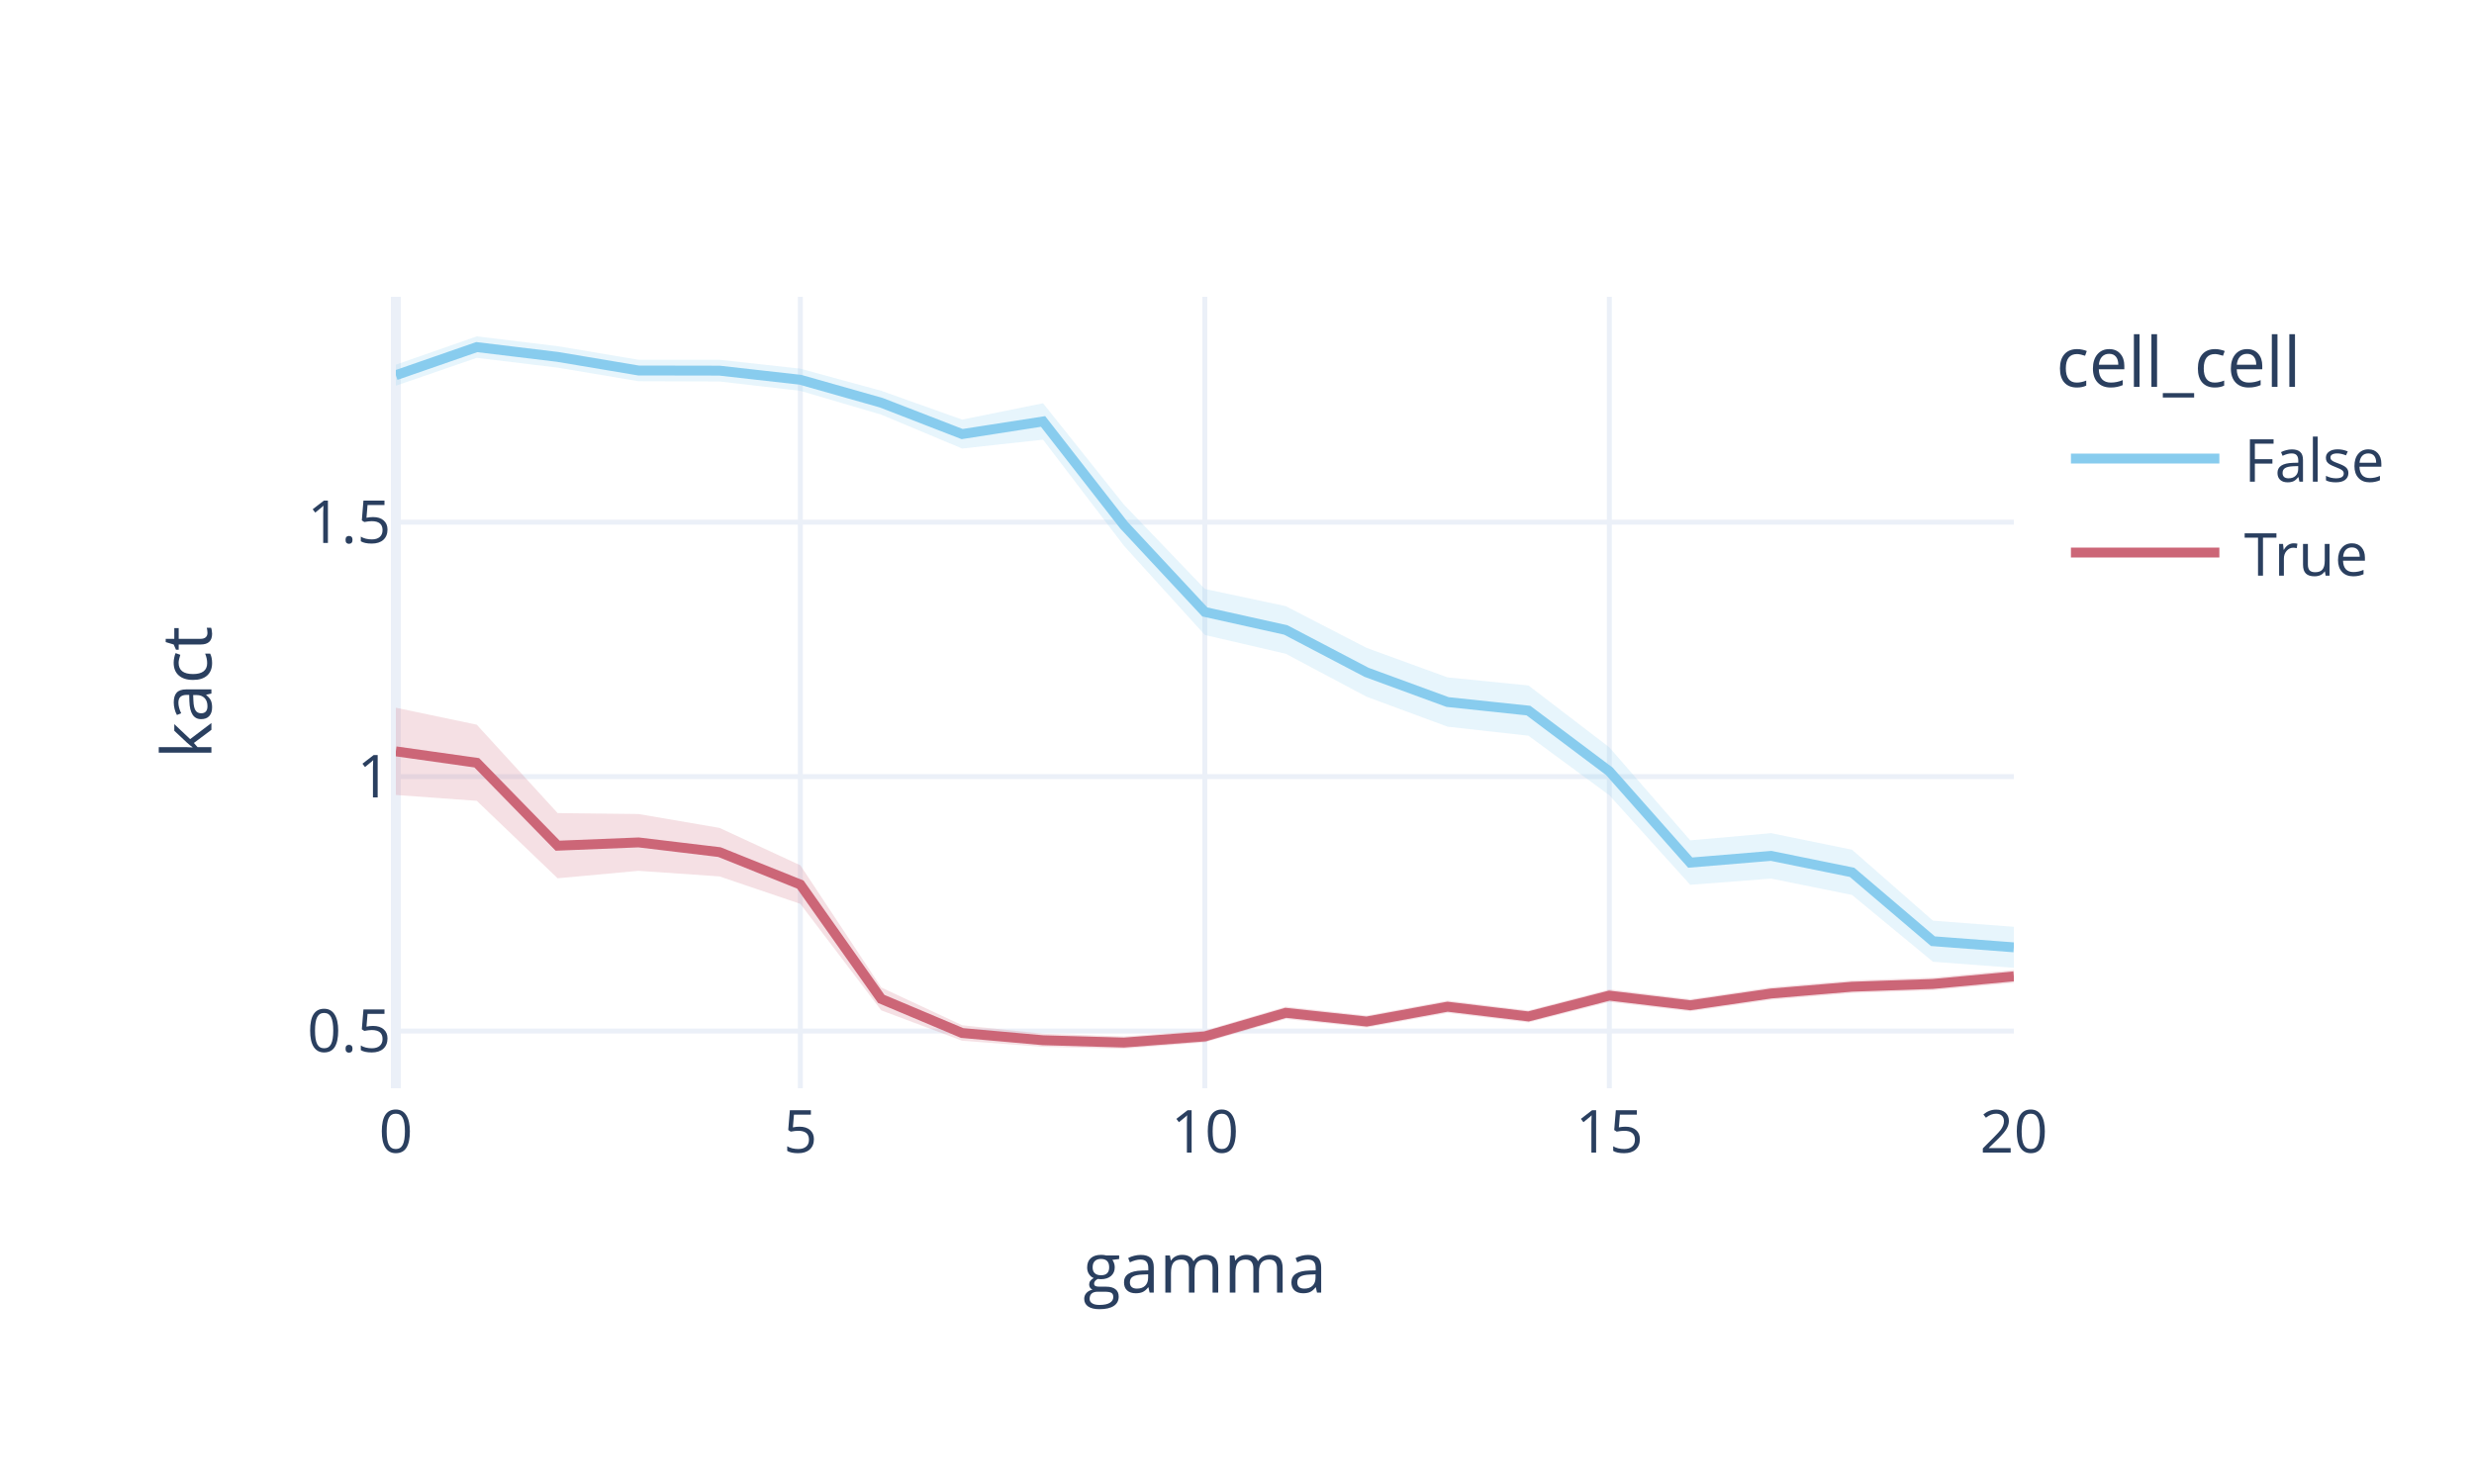
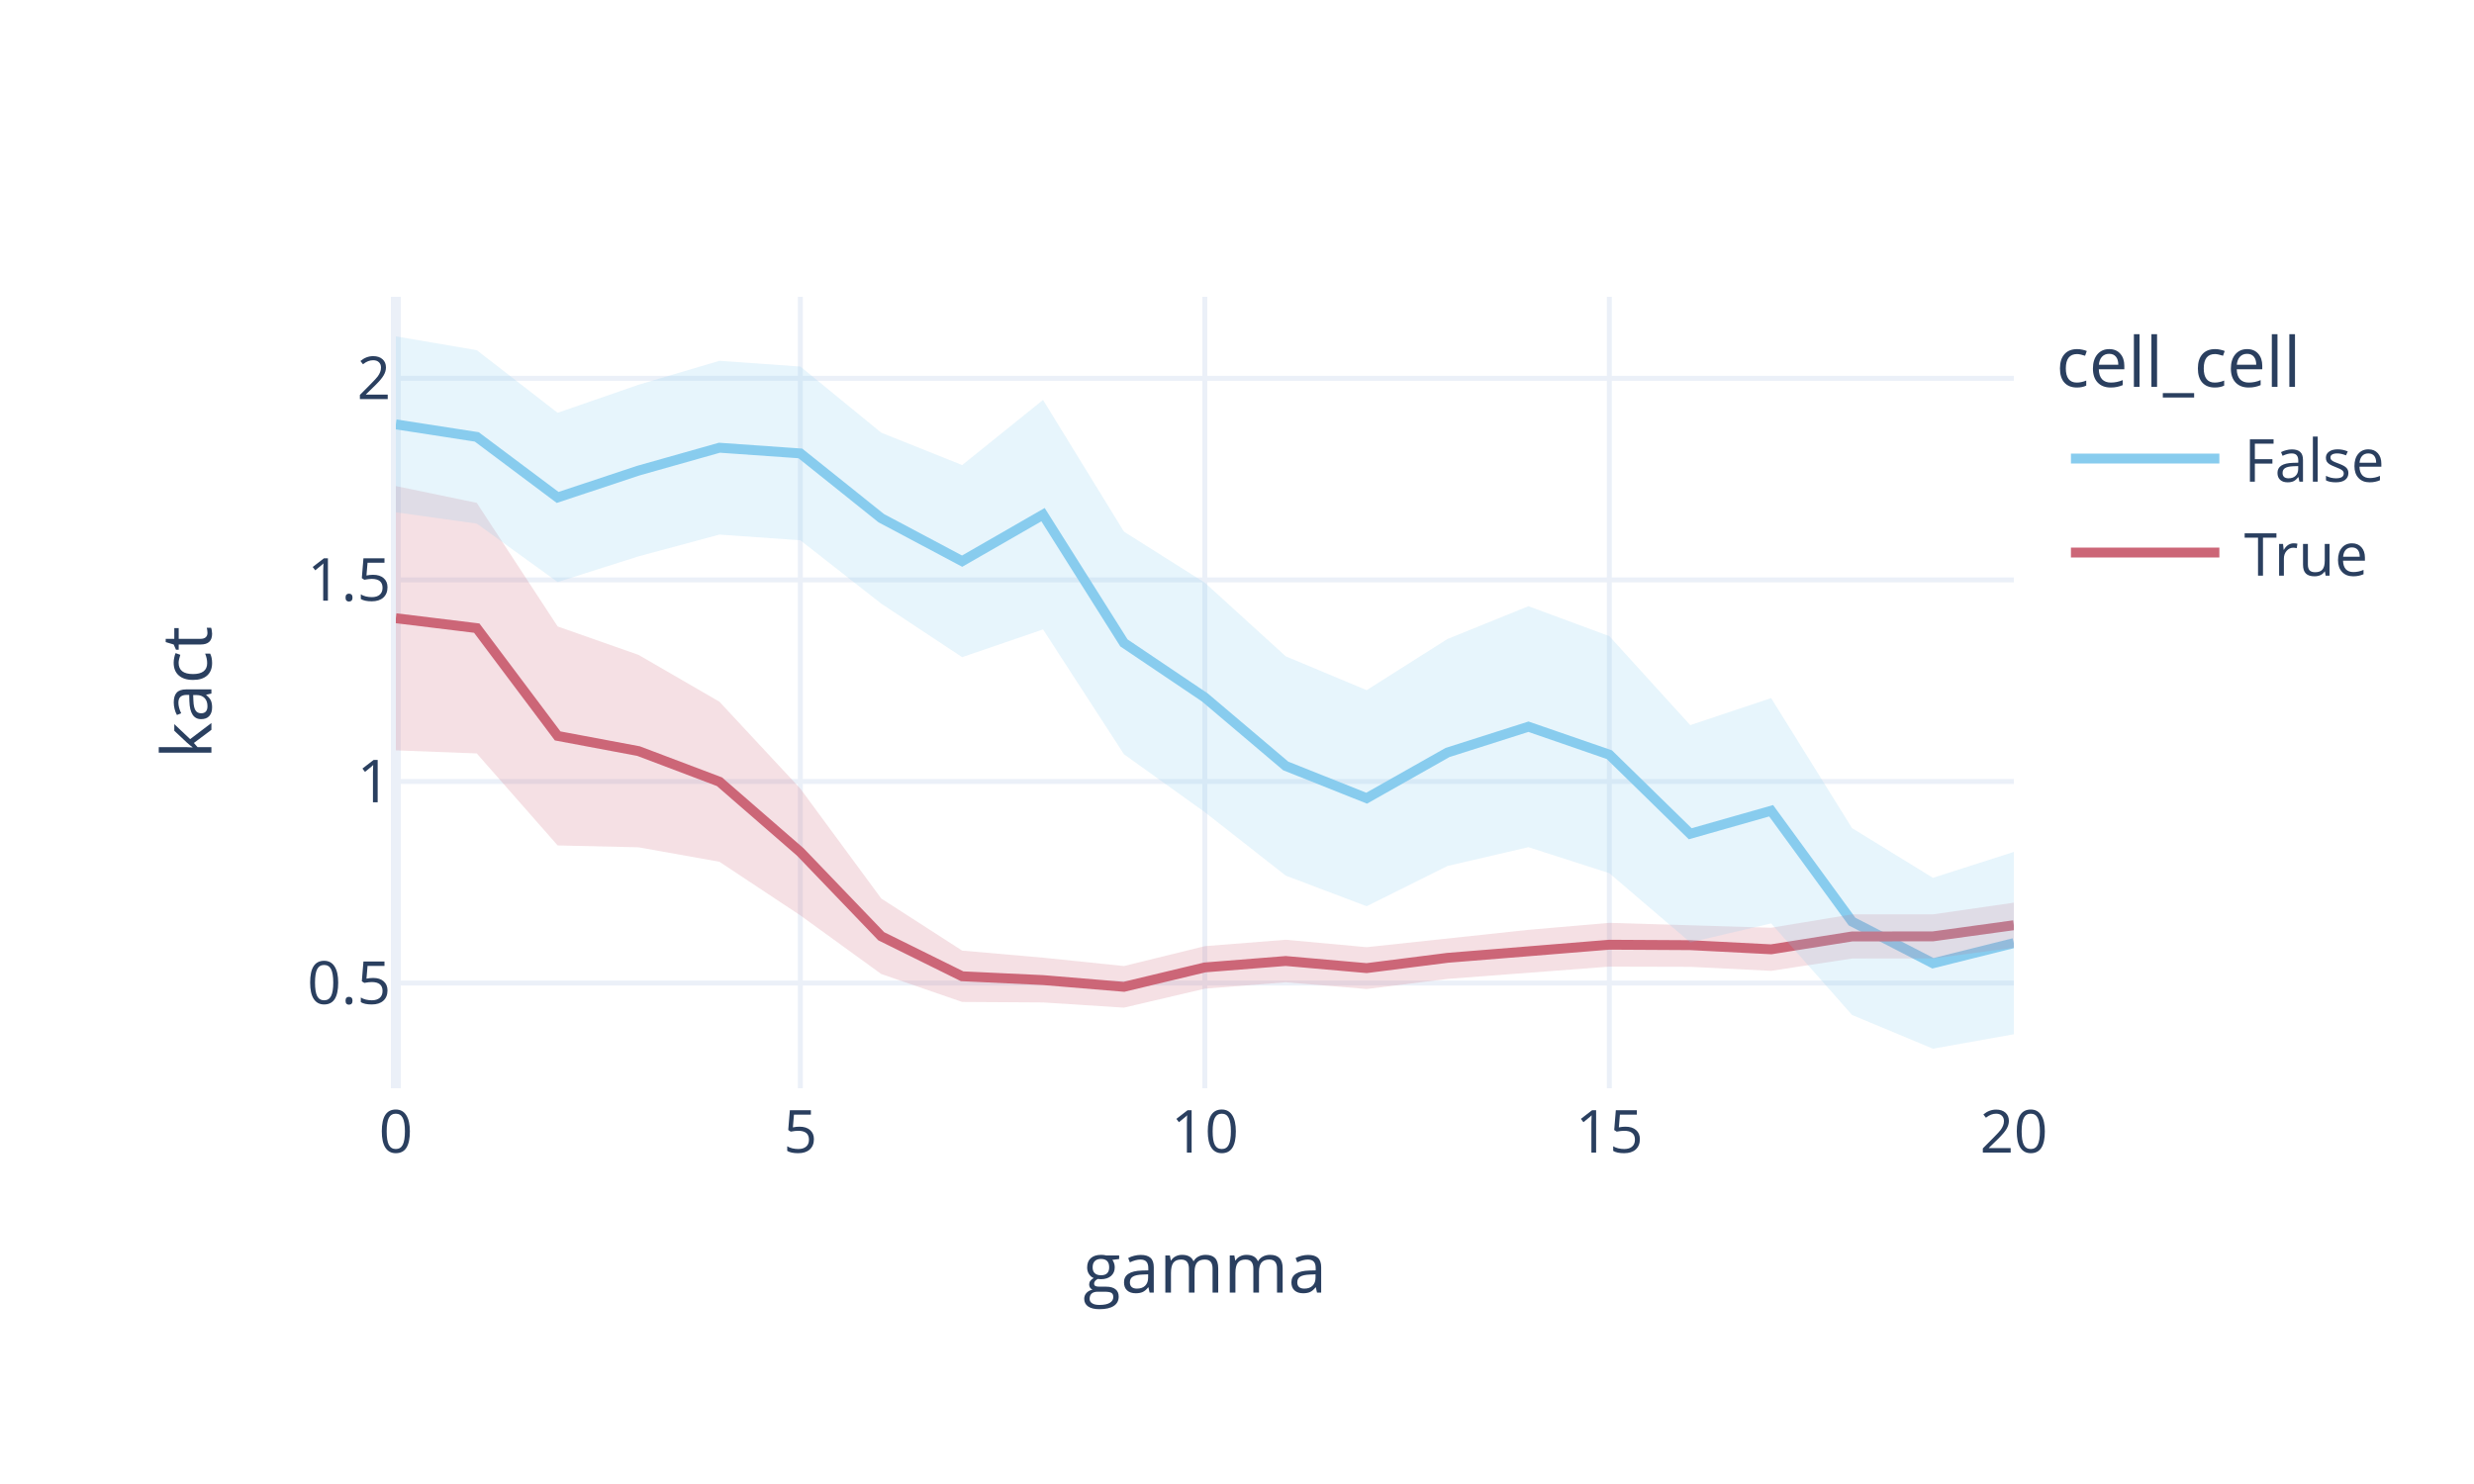
<svg xmlns="http://www.w3.org/2000/svg" class="main-svg" width="500" height="300" style="" viewBox="0 0 500 300">
  <rect x="0" y="0" width="500" height="300" style="fill: rgb(255, 255, 255); fill-opacity: 1;" />
-   <defs id="defs-61ef9a">
+   <defs id="defs-dc6734">
    <g class="clips">
-       <clipPath id="clip61ef9axyplot" class="plotclip">
+       <clipPath id="clipdc6734xyplot" class="plotclip">
        <rect width="327" height="160" />
      </clipPath>
-       <clipPath class="axesclip" id="clip61ef9ax">
+       <clipPath class="axesclip" id="clipdc6734x">
        <rect x="80" y="0" width="327" height="300" />
      </clipPath>
-       <clipPath class="axesclip" id="clip61ef9ay">
+       <clipPath class="axesclip" id="clipdc6734y">
        <rect x="0" y="60" width="500" height="160" />
      </clipPath>
-       <clipPath class="axesclip" id="clip61ef9axy">
+       <clipPath class="axesclip" id="clipdc6734xy">
        <rect x="80" y="60" width="327" height="160" />
      </clipPath>
    </g>
    <g class="gradients" />
    <g class="patterns" />
  </defs>
  <g class="bglayer" />
  <g class="layer-below">
    <g class="imagelayer" />
    <g class="shapelayer" />
  </g>
  <g class="cartesianlayer">
    <g class="subplot xy">
      <g class="layer-subplot">
        <g class="shapelayer" />
        <g class="imagelayer" />
      </g>
      <g class="minor-gridlayer">
        <g class="x" />
        <g class="y" />
      </g>
      <g class="gridlayer">
        <g class="x">
          <path class="xgrid crisp" transform="translate(161.75,0)" d="M0,60v160" style="stroke: rgb(235, 240, 248); stroke-opacity: 1; stroke-width: 1px;" />
          <path class="xgrid crisp" transform="translate(243.5,0)" d="M0,60v160" style="stroke: rgb(235, 240, 248); stroke-opacity: 1; stroke-width: 1px;" />
          <path class="xgrid crisp" transform="translate(325.25,0)" d="M0,60v160" style="stroke: rgb(235, 240, 248); stroke-opacity: 1; stroke-width: 1px;" />
        </g>
        <g class="y">
-           <path class="ygrid crisp" transform="translate(0,208.43)" d="M80,0h327" style="stroke: rgb(235, 240, 248); stroke-opacity: 1; stroke-width: 1px;" />
-           <path class="ygrid crisp" transform="translate(0,157)" d="M80,0h327" style="stroke: rgb(235, 240, 248); stroke-opacity: 1; stroke-width: 1px;" />
-           <path class="ygrid crisp" transform="translate(0,105.56)" d="M80,0h327" style="stroke: rgb(235, 240, 248); stroke-opacity: 1; stroke-width: 1px;" />
+           <path class="ygrid crisp" transform="translate(0,198.73)" d="M80,0h327" style="stroke: rgb(235, 240, 248); stroke-opacity: 1; stroke-width: 1px;" />
+           <path class="ygrid crisp" transform="translate(0,157.98)" d="M80,0h327" style="stroke: rgb(235, 240, 248); stroke-opacity: 1; stroke-width: 1px;" />
+           <path class="ygrid crisp" transform="translate(0,117.23)" d="M80,0h327" style="stroke: rgb(235, 240, 248); stroke-opacity: 1; stroke-width: 1px;" />
+           <path class="ygrid crisp" transform="translate(0,76.48)" d="M80,0h327" style="stroke: rgb(235, 240, 248); stroke-opacity: 1; stroke-width: 1px;" />
        </g>
      </g>
      <g class="zerolinelayer">
        <path class="xzl zl crisp" transform="translate(80,0)" d="M0,60v160" style="stroke: rgb(235, 240, 248); stroke-opacity: 1; stroke-width: 2px;" />
      </g>
      <g class="layer-between">
        <g class="shapelayer" />
        <g class="imagelayer" />
      </g>
      <path class="xlines-below" />
      <path class="ylines-below" />
      <g class="overlines-below" />
      <g class="xaxislayer-below" />
      <g class="yaxislayer-below" />
      <g class="overaxes-below" />
      <g class="overplot">
-         <g class="xy" transform="translate(80,60)" clip-path="url(#clip61ef9axyplot)">
+         <g class="xy" transform="translate(80,60)" clip-path="url(#clipdc6734xyplot)">
          <g class="scatterlayer mlayer">
-             <g class="trace scatter trace65b601" style="stroke-miterlimit: 2; opacity: 1;">
+             <g class="trace scatter trace034bf9" style="stroke-miterlimit: 2; opacity: 1;">
              <g class="fills" />
              <g class="errorbars" />
              <g class="lines">
-                 <path class="js-line" d="M0,15.85L16.35,10.17L32.7,12.15L49.05,14.9L65.4,14.93L81.75,16.77L98.1,21.41L114.45,27.75L130.8,25.2L147.15,46.17L163.5,63.71L179.85,67.35L196.2,75.92L212.55,81.92L228.9,83.65L245.25,95.92L261.6,114.38L277.95,113.02L294.3,116.35L310.65,130.27L327,131.51" style="vector-effect: none; fill: none; stroke: rgb(136, 204, 238); stroke-opacity: 1; stroke-width: 2px; opacity: 1;" />
-               </g>
-               <g class="points" />
-               <g class="text" />
-             </g>
-             <g class="trace scatter trace03a614" style="stroke-miterlimit: 2; opacity: 1;">
+                 <path class="js-line" d="M0,25.79L16.35,28.32L32.7,40.56L49.05,35.13L65.4,30.51L81.75,31.66L98.1,44.75L114.45,53.44L130.8,44.04L147.15,69.97L163.5,80.99L179.85,94.84L196.2,101.36L212.55,92.12L228.9,86.91L245.25,92.56L261.6,108.55L277.95,103.9L294.3,126.3L310.65,134.73L327,130.65" style="vector-effect: none; fill: none; stroke: rgb(136, 204, 238); stroke-opacity: 1; stroke-width: 2px; opacity: 1;" />
+               </g>
+               <g class="points" />
+               <g class="text" />
+             </g>
+             <g class="trace scatter tracef3f90f" style="stroke-miterlimit: 2; opacity: 1;">
              <g class="fills" />
              <g class="errorbars" />
              <g class="lines">
-                 <path class="js-line" d="M0,91.89L16.35,94.2L32.7,110.96L49.05,110.3L65.4,112.26L81.75,118.82L98.1,141.94L114.45,148.83L130.8,150.29L147.15,150.76L163.5,149.52L179.85,144.75L196.2,146.51L212.55,143.51L228.9,145.48L245.25,141.27L261.6,143.22L277.95,140.84L294.3,139.47L310.65,138.91L327,137.38" style="vector-effect: none; fill: none; stroke: rgb(204, 102, 119); stroke-opacity: 1; stroke-width: 2px; opacity: 1;" />
-               </g>
-               <g class="points" />
-               <g class="text" />
-             </g>
-             <g class="trace scatter trace0846eb" style="stroke-miterlimit: 2; opacity: 0.2;">
+                 <path class="js-line" d="M0,64.98L16.35,66.98L32.7,88.77L49.05,91.84L65.4,98.03L81.75,112.24L98.1,129.27L114.45,137.36L130.8,138.13L147.15,139.49L163.5,135.57L179.85,134.27L196.2,135.71L212.55,133.63L228.9,132.31L245.25,130.98L261.6,131.07L277.95,131.91L294.3,129.31L310.65,129.29L327,127.04" style="vector-effect: none; fill: none; stroke: rgb(204, 102, 119); stroke-opacity: 1; stroke-width: 2px; opacity: 1;" />
+               </g>
+               <g class="points" />
+               <g class="text" />
+             </g>
+             <g class="trace scatter trace97d6c7" style="stroke-miterlimit: 2; opacity: 0.2;">
              <g class="fills">
                <g>
-                   <path class="js-fill" d="M0,83.07L16.35,86.5L32.7,104.37L49.05,104.56L65.4,107.36L81.75,114.92L98.1,139.62L114.45,147.26L130.8,148.97L147.15,149.52L163.5,148.32L179.85,143.5L196.2,145.29L212.55,142.27L228.9,144.26L245.25,140.01L261.6,141.98L277.95,139.58L294.3,138.2L310.65,137.63L327,136.08L327,138.67L310.65,140.18L294.3,140.74L277.95,142.1L261.6,144.45L245.25,142.54L228.9,146.7L212.55,144.76L196.2,147.73L179.85,146L163.5,150.72L147.15,152L130.8,151.62L114.45,150.39L98.1,144.25L81.75,122.72L65.4,117.17L49.05,116.04L32.7,117.55L16.35,101.89L0,100.71Z" style="fill: rgb(204, 102, 119); fill-opacity: 1; stroke-width: 0;" />
+                   <path class="js-fill" d="M0,38.26L16.35,41.65L32.7,66.64L49.05,72.39L65.4,81.86L81.75,99.43L98.1,121.64L114.45,132.17L130.8,133.6L147.15,135.29L163.5,131.27L179.85,129.98L196.2,131.48L228.9,127.97L245.25,126.56L277.95,127.55L294.3,124.84L310.65,124.84L327,122.48L327,131.6L310.65,133.75L294.3,133.77L277.95,136.26L261.6,135.45L245.25,135.41L212.55,137.89L196.2,139.94L179.85,138.57L163.5,139.87L147.15,143.7L130.8,142.65L114.45,142.55L98.1,136.9L81.75,125.05L65.4,114.21L49.05,111.29L32.7,110.91L16.35,92.31L0,91.69Z" style="fill: rgb(204, 102, 119); fill-opacity: 1; stroke-width: 0;" />
                </g>
              </g>
              <g class="errorbars" />
              <g class="lines">
-                 <path class="js-line" d="M0,83.07L16.35,86.5L32.7,104.37L49.05,104.56L65.4,107.36L81.75,114.92L98.1,139.62L114.45,147.26L130.8,148.97L147.15,149.52L163.5,148.32L179.85,143.5L196.2,145.29L212.55,142.27L228.9,144.26L245.25,140.01L261.6,141.98L277.95,139.58L294.3,138.2L310.65,137.63L327,136.08L327,138.67L310.65,140.18L294.3,140.74L277.95,142.1L261.6,144.45L245.25,142.54L228.9,146.7L212.55,144.76L196.2,147.73L179.85,146L163.5,150.72L147.15,152L130.8,151.62L114.45,150.39L98.1,144.25L81.75,122.72L65.4,117.17L49.05,116.04L32.7,117.55L16.35,101.89L0,100.71" style="vector-effect: none; fill: none; stroke: rgb(0, 204, 150); stroke-opacity: 1; stroke-width: 0px; opacity: 1;" />
-               </g>
-               <g class="points" />
-               <g class="text" />
-             </g>
-             <g class="trace scatter trace749bf7" style="stroke-miterlimit: 2; opacity: 0.2;">
+                 <path class="js-line" d="M0,38.26L16.35,41.65L32.7,66.64L49.05,72.39L65.4,81.86L81.75,99.43L98.1,121.64L114.45,132.17L130.8,133.6L147.15,135.29L163.5,131.27L179.85,129.98L196.2,131.48L228.9,127.97L245.25,126.56L277.95,127.55L294.3,124.84L310.65,124.84L327,122.48L327,131.6L310.65,133.75L294.3,133.77L277.95,136.26L261.6,135.45L245.25,135.41L212.55,137.89L196.2,139.94L179.85,138.57L163.5,139.87L147.15,143.7L130.8,142.65L114.45,142.55L98.1,136.9L81.75,125.05L65.4,114.21L49.05,111.29L32.7,110.91L16.35,92.31L0,91.69" style="vector-effect: none; fill: none; stroke: rgb(0, 204, 150); stroke-opacity: 1; stroke-width: 0px; opacity: 1;" />
+               </g>
+               <g class="points" />
+               <g class="text" />
+             </g>
+             <g class="trace scatter tracedf59e0" style="stroke-miterlimit: 2; opacity: 0.2;">
              <g class="fills">
                <g>
-                   <path class="js-fill" d="M0,13.72L16.35,8L32.7,9.98L49.05,12.73L65.4,12.73L81.75,14.53L98.1,19L114.45,24.83L130.8,21.52L147.15,42.01L163.5,59.06L179.85,62.54L196.2,70.98L212.55,76.94L228.9,78.57L245.25,91.08L261.6,109.88L277.95,108.43L294.3,111.78L310.65,126.12L327,127.36L327,135.65L310.65,134.42L294.3,120.92L277.95,117.61L261.6,118.87L245.25,100.76L228.9,88.73L212.55,86.9L196.2,80.85L179.85,72.16L163.5,68.36L147.15,50.33L130.8,28.88L114.45,30.67L98.1,23.82L81.75,19.01L65.4,17.12L49.05,17.07L32.7,14.32L16.35,12.34L0,17.98Z" style="fill: rgb(136, 204, 238); fill-opacity: 1; stroke-width: 0;" />
+                   <path class="js-fill" d="M0,8L16.35,10.79L32.7,23.45L49.05,17.78L65.4,12.94L81.75,14.1L98.1,27.47L114.45,34.02L130.8,20.85L147.15,47.47L163.5,57.8L179.85,72.68L196.2,79.52L212.55,69.17L228.9,62.55L245.25,68.6L261.6,86.59L277.95,81.13L294.3,107.41L310.65,117.46L327,112.22L327,149.08L310.65,152L294.3,145.18L277.95,126.67L261.6,130.51L245.25,116.52L228.9,111.26L212.55,115.06L196.2,123.2L179.85,117.01L163.5,104.19L147.15,92.47L130.8,67.24L114.45,72.85L98.1,62.03L81.75,49.22L65.4,48.07L49.05,52.47L32.7,57.66L16.35,45.85L0,43.57Z" style="fill: rgb(136, 204, 238); fill-opacity: 1; stroke-width: 0;" />
                </g>
              </g>
              <g class="errorbars" />
              <g class="lines">
-                 <path class="js-line" d="M0,13.72L16.35,8L32.7,9.98L49.05,12.73L65.4,12.73L81.75,14.53L98.1,19L114.45,24.83L130.8,21.52L147.15,42.01L163.5,59.06L179.85,62.54L196.2,70.98L212.55,76.94L228.9,78.57L245.25,91.08L261.6,109.88L277.95,108.43L294.3,111.78L310.65,126.12L327,127.36L327,135.65L310.65,134.42L294.3,120.92L277.95,117.61L261.6,118.87L245.25,100.76L228.9,88.73L212.55,86.9L196.2,80.85L179.85,72.16L163.5,68.36L147.15,50.33L130.8,28.88L114.45,30.67L98.1,23.82L81.75,19.01L65.4,17.12L49.05,17.07L32.7,14.32L16.35,12.34L0,17.98" style="vector-effect: none; fill: none; stroke: rgb(171, 99, 250); stroke-opacity: 1; stroke-width: 0px; opacity: 1;" />
+                 <path class="js-line" d="M0,8L16.35,10.79L32.7,23.45L49.05,17.78L65.4,12.94L81.75,14.1L98.1,27.47L114.45,34.02L130.8,20.85L147.15,47.47L163.5,57.8L179.85,72.68L196.2,79.52L212.55,69.17L228.9,62.55L245.25,68.6L261.6,86.59L277.95,81.13L294.3,107.41L310.65,117.46L327,112.22L327,149.08L310.65,152L294.3,145.18L277.95,126.67L261.6,130.51L245.25,116.52L228.9,111.26L212.55,115.06L196.2,123.2L179.85,117.01L163.5,104.19L147.15,92.47L130.8,67.24L114.45,72.85L98.1,62.03L81.75,49.22L65.4,48.07L49.05,52.47L32.7,57.66L16.35,45.85L0,43.57" style="vector-effect: none; fill: none; stroke: rgb(171, 99, 250); stroke-opacity: 1; stroke-width: 0px; opacity: 1;" />
              </g>
              <g class="points" />
              <g class="text" />
            </g>
          </g>
        </g>
      </g>
      <g class="zerolinelayer-above" />
      <path class="xlines-above crisp" d="M0,0" style="fill: none;" />
      <path class="ylines-above crisp" d="M0,0" style="fill: none;" />
      <g class="overlines-above" />
      <g class="xaxislayer-above">
        <g class="xtick">
          <text text-anchor="middle" x="0" y="233" transform="translate(80,0)" style="font-family: 'Open Sans', verdana, arial, sans-serif; font-size: 12px; fill: rgb(42, 63, 95); fill-opacity: 1; white-space: pre;">0</text>
        </g>
        <g class="xtick">
          <text text-anchor="middle" x="0" y="233" style="font-family: 'Open Sans', verdana, arial, sans-serif; font-size: 12px; fill: rgb(42, 63, 95); fill-opacity: 1; white-space: pre;" transform="translate(161.75,0)">5</text>
        </g>
        <g class="xtick">
          <text text-anchor="middle" x="0" y="233" style="font-family: 'Open Sans', verdana, arial, sans-serif; font-size: 12px; fill: rgb(42, 63, 95); fill-opacity: 1; white-space: pre;" transform="translate(243.5,0)">10</text>
        </g>
        <g class="xtick">
          <text text-anchor="middle" x="0" y="233" style="font-family: 'Open Sans', verdana, arial, sans-serif; font-size: 12px; fill: rgb(42, 63, 95); fill-opacity: 1; white-space: pre;" transform="translate(325.25,0)">15</text>
        </g>
        <g class="xtick">
          <text text-anchor="middle" x="0" y="233" style="font-family: 'Open Sans', verdana, arial, sans-serif; font-size: 12px; fill: rgb(42, 63, 95); fill-opacity: 1; white-space: pre;" transform="translate(407,0)">20</text>
        </g>
      </g>
      <g class="yaxislayer-above">
        <g class="ytick">
-           <text text-anchor="end" x="79" y="4.2" transform="translate(0,208.43)" style="font-family: 'Open Sans', verdana, arial, sans-serif; font-size: 12px; fill: rgb(42, 63, 95); fill-opacity: 1; white-space: pre;">0.5</text>
-         </g>
-         <g class="ytick">
-           <text text-anchor="end" x="79" y="4.2" style="font-family: 'Open Sans', verdana, arial, sans-serif; font-size: 12px; fill: rgb(42, 63, 95); fill-opacity: 1; white-space: pre;" transform="translate(0,157)">1</text>
-         </g>
-         <g class="ytick">
-           <text text-anchor="end" x="79" y="4.2" style="font-family: 'Open Sans', verdana, arial, sans-serif; font-size: 12px; fill: rgb(42, 63, 95); fill-opacity: 1; white-space: pre;" transform="translate(0,105.56)">1.5</text>
+           <text text-anchor="end" x="79" y="4.2" transform="translate(0,198.73)" style="font-family: 'Open Sans', verdana, arial, sans-serif; font-size: 12px; fill: rgb(42, 63, 95); fill-opacity: 1; white-space: pre;">0.5</text>
+         </g>
+         <g class="ytick">
+           <text text-anchor="end" x="79" y="4.2" style="font-family: 'Open Sans', verdana, arial, sans-serif; font-size: 12px; fill: rgb(42, 63, 95); fill-opacity: 1; white-space: pre;" transform="translate(0,157.98)">1</text>
+         </g>
+         <g class="ytick">
+           <text text-anchor="end" x="79" y="4.2" style="font-family: 'Open Sans', verdana, arial, sans-serif; font-size: 12px; fill: rgb(42, 63, 95); fill-opacity: 1; white-space: pre;" transform="translate(0,117.23)">1.5</text>
+         </g>
+         <g class="ytick">
+           <text text-anchor="end" x="79" y="4.2" style="font-family: 'Open Sans', verdana, arial, sans-serif; font-size: 12px; fill: rgb(42, 63, 95); fill-opacity: 1; white-space: pre;" transform="translate(0,76.48)">2</text>
        </g>
      </g>
      <g class="overaxes-above" />
    </g>
  </g>
  <g class="polarlayer" />
  <g class="smithlayer" />
  <g class="ternarylayer" />
  <g class="geolayer" />
  <g class="funnelarealayer" />
  <g class="pielayer" />
  <g class="iciclelayer" />
  <g class="treemaplayer" />
  <g class="sunburstlayer" />
  <g class="glimages" />
-   <defs id="topdefs-61ef9a">
+   <defs id="topdefs-dc6734">
    <g class="clips" />
-     <clipPath id="legend61ef9a">
+     <clipPath id="legenddc6734">
      <rect width="74" height="67" x="0" y="0" />
    </clipPath>
  </defs>
  <g class="layer-above">
    <g class="imagelayer" />
    <g class="shapelayer" />
  </g>
  <g class="infolayer">
    <g class="legend" pointer-events="all" transform="translate(413.54,60)">
      <rect class="bg" shape-rendering="crispEdges" style="stroke: rgb(68, 68, 68); stroke-opacity: 1; fill: rgb(255, 255, 255); fill-opacity: 1; stroke-width: 0px;" width="74" height="67" x="0" y="0" />
-       <g class="scrollbox" transform="" clip-path="url(#legend61ef9a)">
+       <g class="scrollbox" transform="" clip-path="url(#legenddc6734)">
        <text class="legendtitletext" text-anchor="start" x="2" y="18.2" style="font-family: 'Open Sans', verdana, arial, sans-serif; font-size: 14px; fill: rgb(42, 63, 95); fill-opacity: 1; white-space: pre;">cell_cell</text>
        <g class="groups" transform="">
          <g class="traces" transform="translate(0,32.7)" style="opacity: 1;">
            <text class="legendtext" text-anchor="start" x="40" y="4.68" style="font-family: 'Open Sans', verdana, arial, sans-serif; font-size: 12px; fill: rgb(42, 63, 95); fill-opacity: 1; white-space: pre;">False</text>
            <g class="layers" style="opacity: 1;">
              <g class="legendfill" />
              <g class="legendlines">
                <path class="js-line" d="M5,0h30" style="fill: none; stroke: rgb(136, 204, 238); stroke-opacity: 1; stroke-width: 2px;" />
              </g>
              <g class="legendsymbols">
                <g class="legendpoints" />
              </g>
            </g>
            <rect class="legendtoggle" x="0" y="-9.5" width="68.609" height="19" style="fill: rgb(0, 0, 0); fill-opacity: 0;" />
          </g>
        </g>
        <g class="groups" transform="">
          <g class="traces" transform="translate(0,51.7)" style="opacity: 1;">
            <text class="legendtext" text-anchor="start" x="40" y="4.68" style="font-family: 'Open Sans', verdana, arial, sans-serif; font-size: 12px; fill: rgb(42, 63, 95); fill-opacity: 1; white-space: pre;">True</text>
            <g class="layers" style="opacity: 1;">
              <g class="legendfill" />
              <g class="legendlines">
                <path class="js-line" d="M5,0h30" style="fill: none; stroke: rgb(204, 102, 119); stroke-opacity: 1; stroke-width: 2px;" />
              </g>
              <g class="legendsymbols">
                <g class="legendpoints" />
              </g>
            </g>
            <rect class="legendtoggle" x="0" y="-9.5" width="68.609" height="19" style="fill: rgb(0, 0, 0); fill-opacity: 0;" />
          </g>
        </g>
      </g>
      <rect class="scrollbar" rx="20" ry="3" width="0" height="0" style="fill: rgb(128, 139, 164); fill-opacity: 1;" x="0" y="0" />
    </g>
    <g class="g-gtitle" />
    <g class="g-xtitle">
      <text class="xtitle" x="243.5" y="261.3" text-anchor="middle" style="opacity: 1; font-family: 'Open Sans', verdana, arial, sans-serif; font-size: 14px; fill: rgb(42, 63, 95); fill-opacity: 1; white-space: pre;">gamma</text>
    </g>
    <g class="g-ytitle">
      <text class="ytitle" transform="rotate(-90,42.725,140)" x="42.725" y="140" text-anchor="middle" style="opacity: 1; font-family: 'Open Sans', verdana, arial, sans-serif; font-size: 14px; fill: rgb(42, 63, 95); fill-opacity: 1; white-space: pre;">kact</text>
    </g>
  </g>
</svg>
